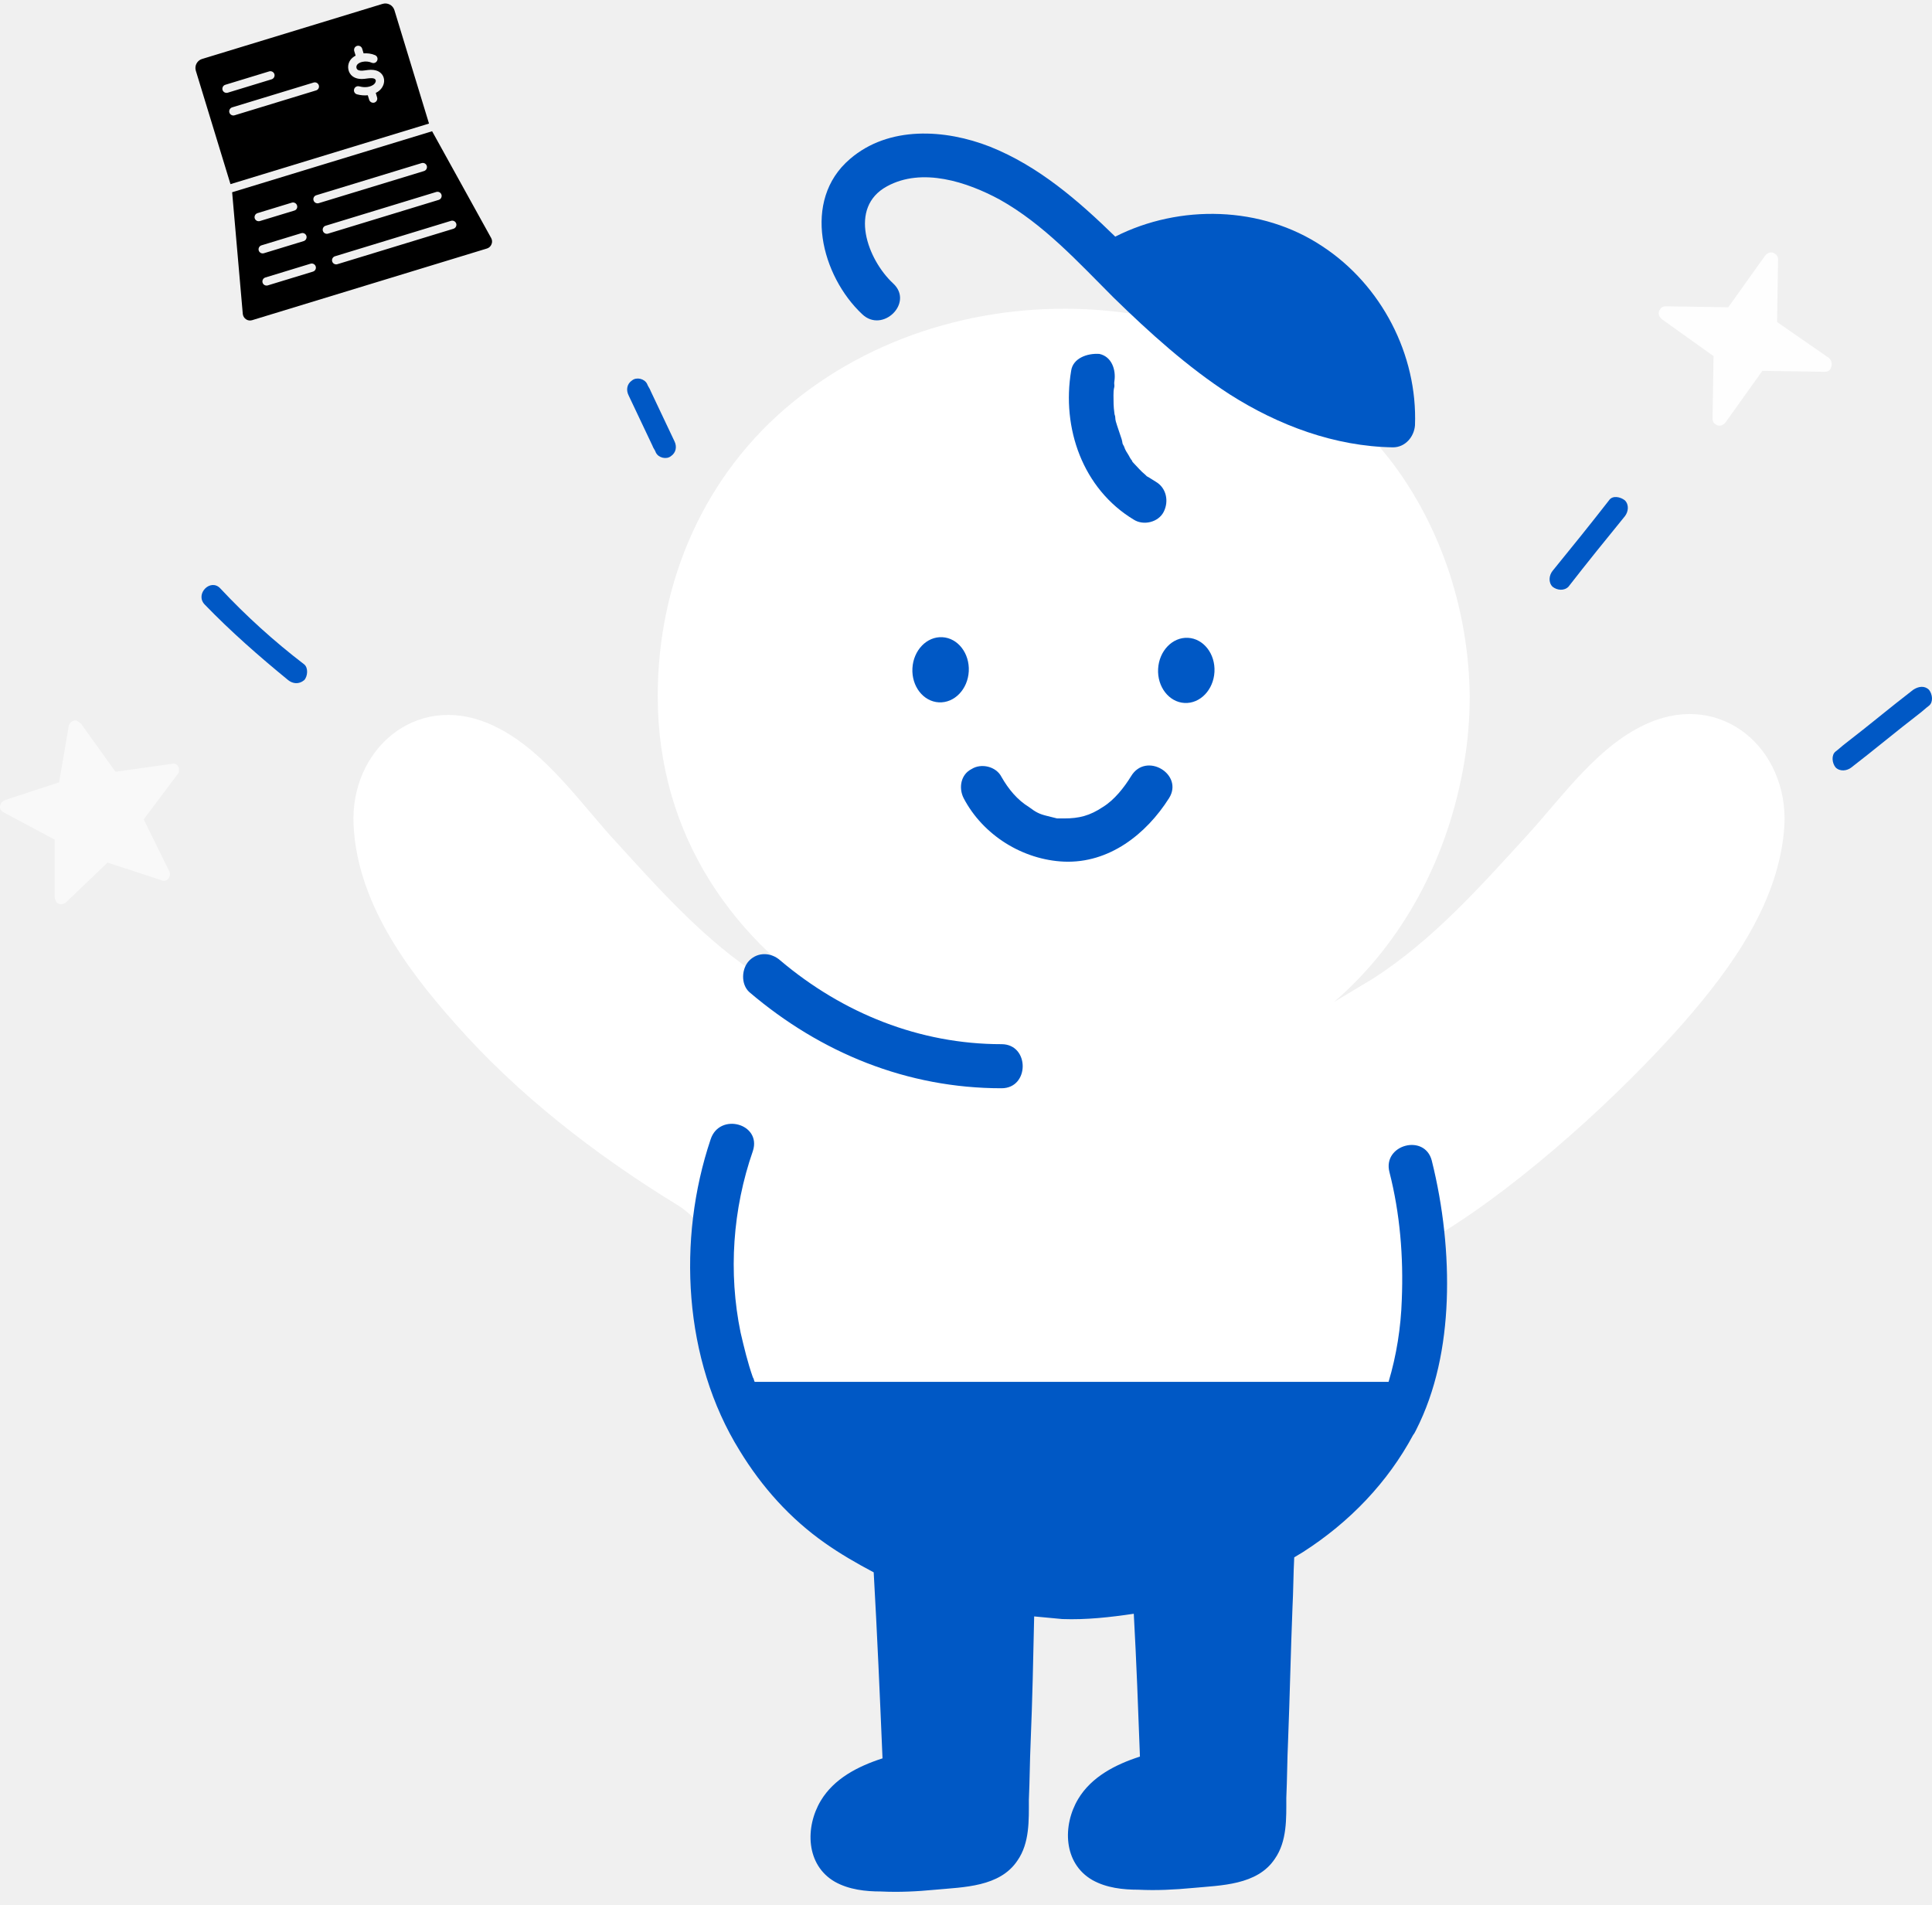
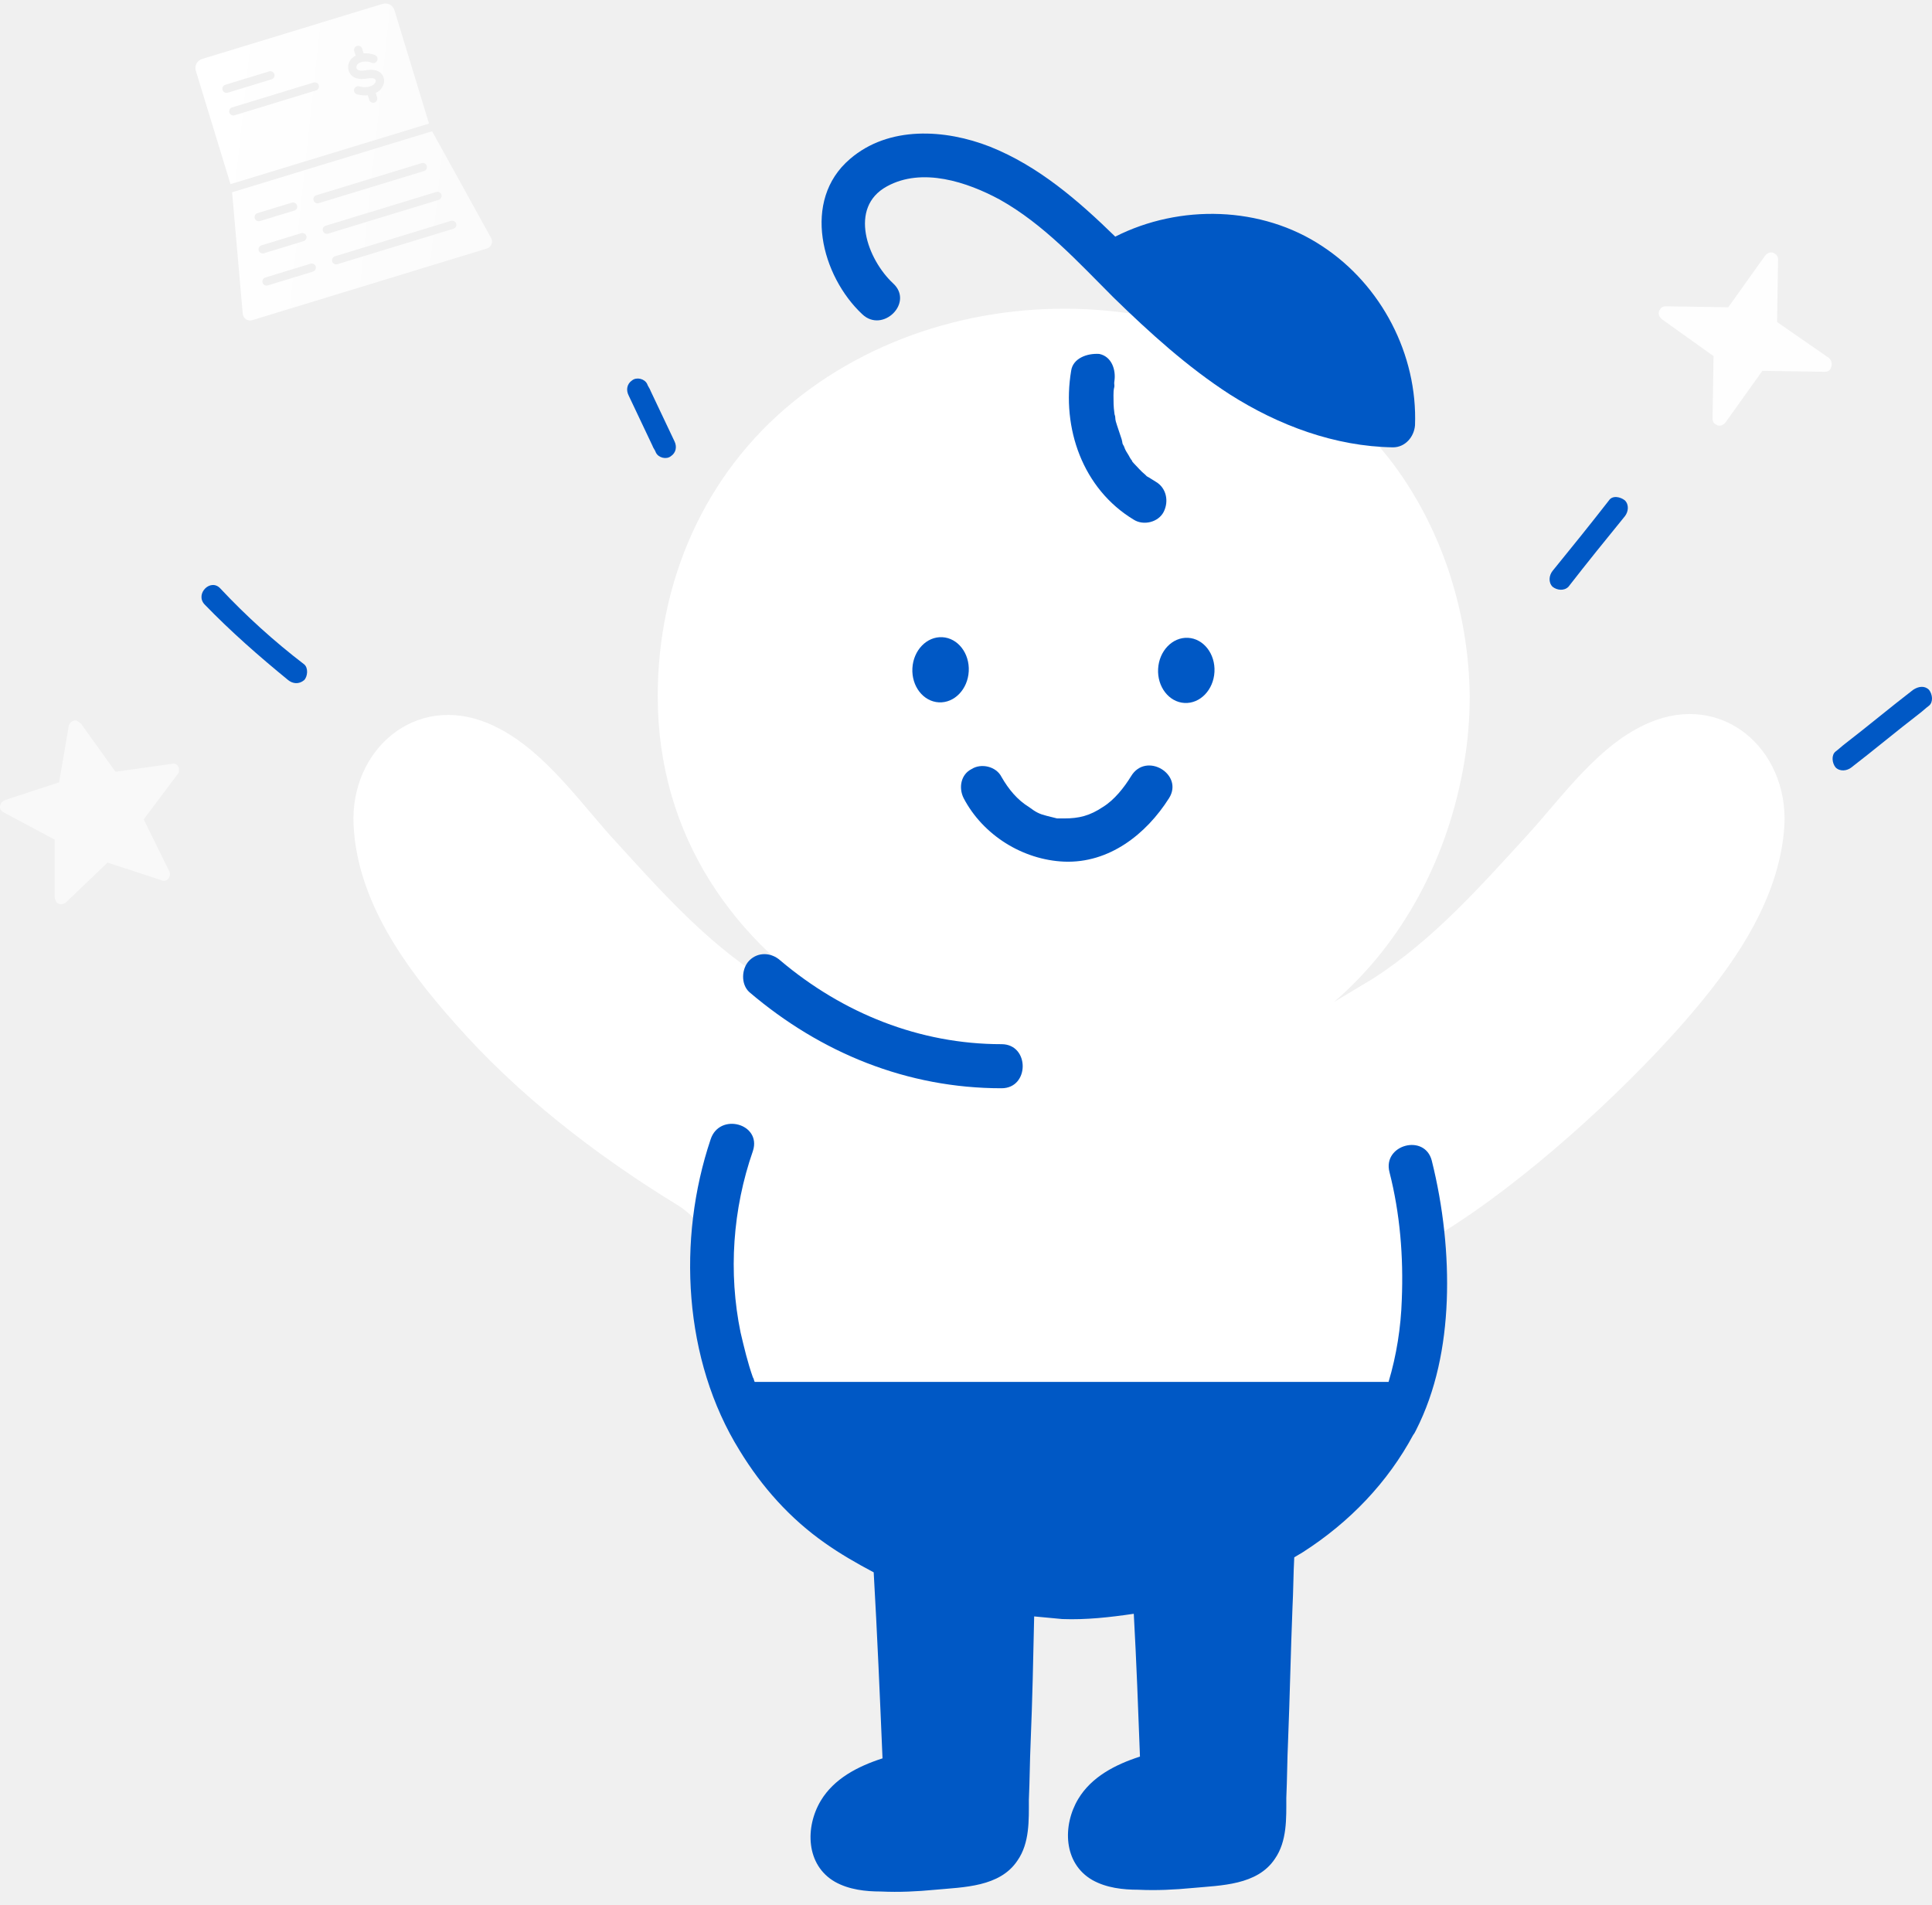
<svg xmlns="http://www.w3.org/2000/svg" width="71" height="70" viewBox="0 0 71 70" fill="none">
-   <path d="M60.62 26.553C58.773 27.331 57.445 29.243 56.149 30.668C54.399 32.58 52.682 34.524 50.479 35.949C49.993 36.241 49.507 36.532 49.021 36.824C51.548 34.653 53.233 31.511 53.816 27.979C53.946 27.201 54.011 26.392 54.011 25.581C53.978 22.568 53.039 19.555 51.257 17.125C46.202 10.322 35.608 9.512 29.16 14.76C25.888 17.417 24.171 21.37 24.171 25.581C24.171 30.733 26.99 34.686 31.04 37.116C30.78 37.148 30.521 37.18 30.262 37.213C29.517 36.824 28.772 36.435 28.091 35.982C25.888 34.589 24.171 32.612 22.422 30.701C21.125 29.243 19.797 27.363 17.95 26.586C15.261 25.452 12.864 27.558 12.993 30.312C13.123 33.066 14.84 35.496 16.687 37.569C19.02 40.226 21.871 42.429 24.884 44.276C26.471 45.248 26.18 46.933 26.342 48.52C26.374 48.812 26.666 51.598 26.925 51.598H51.548C52.132 49.265 52.261 47.192 52.099 45.41C52.358 45.442 52.52 45.572 52.974 45.313C55.987 43.466 59.551 40.226 61.884 37.569C63.698 35.496 65.415 33.066 65.577 30.312C65.707 27.526 63.309 25.42 60.62 26.553Z" fill="white" />
-   <path d="M35.602 24.668C35.636 24.007 35.201 23.446 34.629 23.416C34.057 23.386 33.566 23.898 33.531 24.559C33.496 25.22 33.931 25.78 34.503 25.81C35.075 25.84 35.567 25.329 35.602 24.668Z" fill="#0058C5" />
-   <path d="M44.631 24.69C44.666 24.029 44.23 23.469 43.658 23.439C43.087 23.409 42.595 23.92 42.56 24.581C42.525 25.242 42.961 25.803 43.532 25.833C44.104 25.863 44.596 25.351 44.631 24.69Z" fill="#0058C5" />
-   <path d="M35.413 29.331C36.125 30.692 37.583 31.599 39.106 31.664C40.758 31.729 42.119 30.66 42.962 29.331C43.512 28.457 42.119 27.614 41.569 28.521C41.309 28.943 40.953 29.396 40.532 29.655C40.046 29.979 39.657 30.076 39.106 30.076C39.041 30.076 38.977 30.076 38.944 30.076C39.041 30.076 38.879 30.076 38.847 30.076C38.717 30.044 38.588 30.012 38.458 29.979C38.199 29.915 38.069 29.85 37.81 29.655C37.389 29.396 37.065 29.007 36.806 28.554C36.611 28.165 36.061 28.035 35.704 28.262C35.315 28.457 35.218 28.943 35.413 29.331Z" fill="#0058C5" />
-   <path d="M48.599 9.053C46.363 7.562 43.35 7.497 40.985 8.696C39.624 7.368 38.166 6.104 36.384 5.391C34.732 4.743 32.658 4.614 31.233 5.845C29.451 7.368 30.196 10.154 31.686 11.547C32.431 12.26 33.598 11.126 32.82 10.413C31.881 9.538 31.168 7.627 32.593 6.849C33.889 6.137 35.542 6.687 36.74 7.335C38.36 8.243 39.624 9.636 40.92 10.932C42.248 12.228 43.642 13.491 45.197 14.496C46.979 15.63 49.052 16.407 51.191 16.439C51.644 16.439 51.968 16.051 52 15.63C52.098 13.038 50.769 10.478 48.599 9.053Z" fill="#0058C5" />
-   <path d="M39.365 13.622C39.009 15.728 39.787 17.963 41.666 19.097C42.022 19.324 42.573 19.195 42.767 18.806C42.962 18.417 42.864 17.931 42.476 17.704C42.379 17.64 42.314 17.607 42.217 17.542C42.152 17.51 42.119 17.477 42.184 17.542C42.152 17.51 42.119 17.477 42.087 17.445C41.925 17.316 41.795 17.154 41.666 17.024C41.633 16.991 41.536 16.862 41.666 17.024C41.633 16.991 41.601 16.959 41.601 16.927C41.536 16.862 41.504 16.765 41.439 16.668C41.374 16.57 41.342 16.506 41.309 16.408C41.277 16.343 41.245 16.311 41.245 16.246C41.245 16.214 41.18 16.052 41.245 16.214C41.18 16.02 41.115 15.825 41.05 15.631C41.018 15.534 40.985 15.436 40.985 15.339C40.985 15.274 40.953 15.242 40.953 15.177C40.953 15.08 40.953 15.112 40.953 15.177C40.92 14.95 40.92 14.756 40.92 14.529C40.92 14.432 40.92 14.335 40.953 14.205C40.953 14.173 40.953 14.108 40.953 14.076C40.92 14.27 40.953 14.043 40.953 14.011C41.018 13.59 40.856 13.104 40.402 13.006C39.949 12.974 39.43 13.168 39.365 13.622Z" fill="#0058C5" />
-   <path d="M27.54 36.461C30.164 38.696 33.339 39.992 36.806 39.992C37.843 39.992 37.843 38.372 36.806 38.372C33.793 38.372 30.974 37.238 28.674 35.294C28.35 35.003 27.864 34.971 27.54 35.294C27.248 35.586 27.216 36.169 27.54 36.461Z" fill="#0058C5" />
-   <path d="M52.617 42.65C52.357 41.646 50.802 42.067 51.061 43.072C51.45 44.594 51.58 46.182 51.515 47.769C51.483 48.774 51.321 49.81 51.029 50.782C47.141 50.782 43.253 50.782 39.398 50.782C35.51 50.782 31.622 50.782 27.734 50.782C27.702 50.718 27.702 50.653 27.669 50.62C27.475 50.07 27.345 49.519 27.216 48.968C26.762 46.765 26.924 44.432 27.669 42.294C27.993 41.29 26.438 40.868 26.114 41.873C24.883 45.534 25.11 49.972 27.183 53.31C27.993 54.638 29.03 55.804 30.326 56.712C30.877 57.1 31.492 57.457 32.108 57.781C32.237 60.049 32.335 62.317 32.432 64.617C31.525 64.909 30.65 65.362 30.164 66.172C29.581 67.144 29.613 68.537 30.682 69.153C31.201 69.444 31.816 69.509 32.367 69.509C33.047 69.542 33.695 69.509 34.376 69.444C35.413 69.347 36.741 69.347 37.389 68.375C37.843 67.727 37.81 66.885 37.81 66.14C37.843 65.427 37.843 64.746 37.875 64.034C37.94 62.479 37.972 60.956 38.005 59.401C38.361 59.433 38.685 59.465 39.041 59.498C39.916 59.53 40.791 59.433 41.666 59.303C41.763 61.053 41.828 62.803 41.892 64.552C40.985 64.844 40.111 65.297 39.624 66.107C39.041 67.079 39.074 68.472 40.143 69.088C40.661 69.38 41.277 69.444 41.828 69.444C42.508 69.477 43.156 69.444 43.836 69.38C44.873 69.282 46.202 69.282 46.849 68.31C47.303 67.662 47.271 66.82 47.271 66.075C47.303 65.362 47.303 64.682 47.336 63.969C47.4 62.349 47.433 60.697 47.498 59.077C47.53 58.461 47.53 57.846 47.562 57.23C47.66 57.165 47.789 57.1 47.886 57.035C49.603 55.934 50.997 54.476 51.936 52.727C51.968 52.694 52.001 52.629 52.033 52.565C52.779 51.106 53.102 49.454 53.167 47.802C53.232 46.117 53.038 44.335 52.617 42.65Z" fill="#0058C5" />
-   <path d="M18.05 8.747L15.88 4.823L8.531 7.065L8.922 11.533C8.929 11.613 8.972 11.685 9.039 11.732C9.105 11.778 9.189 11.79 9.266 11.766L17.893 9.133C17.971 9.11 18.033 9.052 18.062 8.978C18.095 8.903 18.09 8.818 18.05 8.747ZM11.623 7.175L15.494 5.994C15.574 5.97 15.659 6.015 15.684 6.095C15.708 6.175 15.664 6.259 15.584 6.285L11.713 7.466C11.633 7.489 11.549 7.445 11.523 7.365C11.497 7.284 11.543 7.199 11.623 7.175ZM11.965 8.296L16.034 7.054C16.114 7.03 16.198 7.074 16.224 7.154C16.248 7.235 16.204 7.319 16.124 7.345L12.056 8.586C11.976 8.61 11.892 8.566 11.866 8.486C11.841 8.406 11.885 8.32 11.965 8.296ZM11.502 9.981L9.84 10.488C9.76 10.512 9.675 10.468 9.65 10.388C9.626 10.308 9.67 10.223 9.75 10.198L11.412 9.691C11.492 9.667 11.577 9.711 11.602 9.791C11.628 9.871 11.582 9.956 11.502 9.981ZM11.16 8.86L9.698 9.306C9.618 9.33 9.534 9.286 9.508 9.206C9.485 9.126 9.529 9.041 9.609 9.016L11.071 8.57C11.151 8.546 11.235 8.59 11.261 8.67C11.284 8.75 11.24 8.835 11.16 8.86ZM10.817 7.738L9.551 8.123C9.471 8.147 9.387 8.103 9.361 8.023C9.338 7.943 9.382 7.858 9.462 7.833L10.725 7.447C10.805 7.424 10.89 7.468 10.915 7.548C10.943 7.629 10.899 7.714 10.817 7.738ZM16.666 8.406L12.398 9.709C12.318 9.733 12.234 9.689 12.208 9.609C12.184 9.528 12.229 9.444 12.309 9.418L16.576 8.115C16.656 8.092 16.74 8.136 16.766 8.216C16.79 8.296 16.745 8.38 16.666 8.406Z" fill="url(#paint0_linear_933_82877)" />
-   <path d="M14.324 0.168C14.243 0.125 14.15 0.116 14.062 0.142L7.426 2.167C7.337 2.193 7.266 2.254 7.222 2.335C7.179 2.415 7.17 2.508 7.196 2.597L8.47 6.767L15.766 4.541L14.494 0.371C14.465 0.283 14.406 0.21 14.324 0.168ZM8.279 3.116L9.894 2.623C9.974 2.6 10.058 2.644 10.084 2.724C10.108 2.804 10.063 2.888 9.984 2.914L8.368 3.407C8.288 3.43 8.204 3.386 8.178 3.306C8.155 3.226 8.199 3.14 8.279 3.116ZM11.617 3.322L8.62 4.237C8.54 4.261 8.456 4.216 8.43 4.137C8.406 4.056 8.451 3.972 8.53 3.946L11.526 3.033C11.606 3.009 11.69 3.054 11.716 3.134C11.741 3.214 11.697 3.298 11.617 3.322ZM14.116 2.991C14.107 3.141 14.016 3.289 13.875 3.378C13.853 3.391 13.831 3.403 13.809 3.414L13.858 3.58C13.882 3.66 13.838 3.744 13.758 3.77C13.678 3.793 13.594 3.749 13.568 3.669L13.516 3.501C13.391 3.513 13.257 3.504 13.121 3.467C13.039 3.446 12.991 3.362 13.013 3.282C13.034 3.2 13.118 3.152 13.198 3.173C13.312 3.203 13.528 3.238 13.71 3.123C13.767 3.087 13.807 3.027 13.81 2.976C13.813 2.913 13.758 2.89 13.736 2.884C13.706 2.875 13.673 2.871 13.63 2.873C13.58 2.873 13.532 2.88 13.482 2.886C13.427 2.894 13.37 2.901 13.315 2.902C13.14 2.908 12.995 2.855 12.902 2.754C12.77 2.609 12.757 2.372 12.875 2.207C12.923 2.14 12.991 2.086 13.069 2.044L13.018 1.877C12.995 1.797 13.039 1.712 13.119 1.687C13.199 1.663 13.283 1.707 13.309 1.787L13.362 1.961C13.506 1.95 13.653 1.971 13.782 2.026C13.86 2.058 13.895 2.148 13.861 2.226C13.827 2.304 13.739 2.339 13.661 2.305C13.557 2.259 13.435 2.248 13.317 2.273C13.231 2.292 13.16 2.331 13.122 2.382C13.087 2.431 13.088 2.505 13.125 2.548C13.156 2.582 13.222 2.599 13.302 2.597C13.347 2.596 13.393 2.588 13.44 2.583C13.498 2.574 13.56 2.567 13.625 2.565C13.697 2.564 13.761 2.573 13.819 2.589C14.009 2.641 14.127 2.804 14.116 2.991Z" fill="url(#paint1_linear_933_82877)" />
-   <path opacity="0.9" d="M67.216 13.157L65.307 11.833L65.343 9.529C65.343 9.457 65.314 9.37 65.227 9.326C65.126 9.239 64.967 9.267 64.865 9.397L63.512 11.291L61.208 11.256C61.136 11.256 61.049 11.284 61.005 11.371C60.918 11.472 60.947 11.632 61.077 11.734L62.971 13.087L62.935 15.39C62.935 15.463 62.964 15.55 63.051 15.594C63.152 15.681 63.311 15.652 63.413 15.522L64.766 13.628L67.07 13.664C67.142 13.664 67.229 13.635 67.273 13.548C67.346 13.403 67.317 13.244 67.216 13.157Z" fill="white" />
+   <path d="M60.62 26.553C58.773 27.331 57.445 29.242 56.149 30.668C54.399 32.579 52.682 34.523 50.479 35.949C49.993 36.24 49.507 36.532 49.021 36.824C51.548 34.653 53.233 31.51 53.816 27.979C53.946 27.201 54.011 26.391 54.011 25.581C53.978 22.568 53.038 19.555 51.257 17.125C46.202 10.321 35.608 9.511 29.16 14.76C25.888 17.417 24.171 21.369 24.171 25.581C24.171 30.733 26.99 34.685 31.04 37.115C30.78 37.148 30.521 37.18 30.262 37.212C29.517 36.824 28.772 36.435 28.091 35.981C25.888 34.588 24.171 32.612 22.421 30.7C21.125 29.242 19.797 27.363 17.95 26.586C15.261 25.452 12.864 27.558 12.993 30.311C13.123 33.065 14.84 35.495 16.687 37.569C19.019 40.226 21.87 42.429 24.884 44.276C26.471 45.248 26.18 46.932 26.342 48.52C26.374 48.811 26.666 51.598 26.925 51.598H51.548C52.131 49.265 52.261 47.191 52.099 45.41C52.358 45.442 52.52 45.571 52.974 45.312C55.987 43.465 59.551 40.226 61.883 37.569C63.698 35.495 65.415 33.065 65.577 30.311C65.707 27.525 63.309 25.419 60.62 26.553Z" fill="white" />
+   <path d="M35.601 24.668C35.636 24.006 35.2 23.446 34.629 23.416C34.057 23.386 33.565 23.897 33.53 24.558C33.495 25.22 33.931 25.78 34.503 25.81C35.074 25.84 35.566 25.329 35.601 24.668Z" fill="#0058C5" />
+   <path d="M44.631 24.691C44.666 24.029 44.23 23.469 43.659 23.439C43.087 23.409 42.595 23.92 42.56 24.581C42.525 25.243 42.961 25.803 43.532 25.833C44.104 25.863 44.596 25.352 44.631 24.691Z" fill="#0058C5" />
+   <path d="M35.413 29.331C36.126 30.692 37.584 31.599 39.107 31.664C40.759 31.729 42.12 30.66 42.962 29.331C43.513 28.456 42.12 27.614 41.569 28.521C41.31 28.942 40.953 29.396 40.532 29.655C40.046 29.979 39.657 30.076 39.107 30.076C39.042 30.076 38.977 30.076 38.945 30.076C39.042 30.076 38.88 30.076 38.847 30.076C38.718 30.044 38.588 30.012 38.459 29.979C38.199 29.914 38.07 29.849 37.811 29.655C37.389 29.396 37.066 29.007 36.806 28.553C36.612 28.165 36.061 28.035 35.705 28.262C35.316 28.456 35.219 28.942 35.413 29.331Z" fill="#0058C5" />
+   <path d="M48.599 9.052C46.363 7.562 43.35 7.497 40.985 8.696C39.624 7.368 38.166 6.104 36.384 5.391C34.732 4.743 32.658 4.614 31.233 5.845C29.451 7.368 30.196 10.154 31.687 11.547C32.432 12.26 33.598 11.126 32.821 10.413C31.881 9.538 31.168 7.627 32.594 6.849C33.89 6.136 35.542 6.687 36.741 7.335C38.361 8.242 39.624 9.636 40.92 10.931C42.249 12.227 43.642 13.491 45.197 14.495C46.979 15.629 49.053 16.407 51.191 16.439C51.644 16.439 51.968 16.051 52.001 15.629C52.098 13.037 50.77 10.478 48.599 9.052Z" fill="#0058C5" />
+   <path d="M39.365 13.622C39.009 15.728 39.786 17.964 41.665 19.098C42.022 19.325 42.572 19.195 42.767 18.806C42.961 18.417 42.864 17.931 42.475 17.704C42.378 17.64 42.313 17.607 42.216 17.543C42.151 17.51 42.119 17.478 42.184 17.543C42.151 17.51 42.119 17.478 42.087 17.445C41.925 17.316 41.795 17.154 41.665 17.024C41.633 16.992 41.536 16.862 41.665 17.024C41.633 16.992 41.6 16.959 41.6 16.927C41.536 16.862 41.503 16.765 41.438 16.668C41.374 16.57 41.341 16.506 41.309 16.409C41.276 16.344 41.244 16.311 41.244 16.247C41.244 16.214 41.179 16.052 41.244 16.214C41.179 16.02 41.114 15.825 41.05 15.631C41.017 15.534 40.985 15.437 40.985 15.339C40.985 15.275 40.953 15.242 40.953 15.177C40.953 15.08 40.953 15.113 40.953 15.177C40.92 14.951 40.92 14.756 40.92 14.529C40.92 14.432 40.92 14.335 40.953 14.205C40.953 14.173 40.953 14.108 40.953 14.076C40.92 14.27 40.953 14.043 40.953 14.011C41.017 13.59 40.855 13.104 40.402 13.007C39.948 12.974 39.43 13.169 39.365 13.622Z" fill="#0058C5" />
+   <path d="M27.54 36.461C30.164 38.696 33.339 39.992 36.806 39.992C37.843 39.992 37.843 38.372 36.806 38.372C33.793 38.372 30.974 37.238 28.674 35.294C28.35 35.003 27.864 34.97 27.54 35.294C27.248 35.586 27.216 36.169 27.54 36.461Z" fill="#0058C5" />
+   <path d="M52.617 42.651C52.358 41.646 50.803 42.068 51.062 43.072C51.451 44.595 51.58 46.182 51.515 47.77C51.483 48.774 51.321 49.811 51.029 50.783C47.142 50.783 43.254 50.783 39.398 50.783C35.51 50.783 31.622 50.783 27.734 50.783C27.702 50.718 27.702 50.653 27.67 50.621C27.475 50.07 27.346 49.519 27.216 48.968C26.762 46.765 26.924 44.433 27.67 42.294C27.994 41.29 26.438 40.869 26.114 41.873C24.883 45.534 25.11 49.973 27.184 53.31C27.994 54.638 29.03 55.805 30.326 56.712C30.877 57.101 31.493 57.457 32.108 57.781C32.238 60.049 32.335 62.317 32.432 64.617C31.525 64.909 30.65 65.362 30.164 66.172C29.581 67.144 29.614 68.538 30.683 69.153C31.201 69.445 31.817 69.51 32.367 69.51C33.048 69.542 33.696 69.51 34.376 69.445C35.413 69.348 36.741 69.348 37.389 68.376C37.843 67.728 37.81 66.885 37.81 66.14C37.843 65.427 37.843 64.747 37.875 64.034C37.94 62.479 37.972 60.956 38.005 59.401C38.361 59.433 38.685 59.466 39.042 59.498C39.916 59.531 40.791 59.433 41.666 59.304C41.763 61.053 41.828 62.803 41.893 64.552C40.986 64.844 40.111 65.298 39.625 66.108C39.042 67.08 39.074 68.473 40.143 69.088C40.662 69.38 41.277 69.445 41.828 69.445C42.508 69.477 43.156 69.445 43.837 69.38C44.874 69.283 46.202 69.283 46.85 68.311C47.303 67.663 47.271 66.82 47.271 66.075C47.303 65.362 47.303 64.682 47.336 63.969C47.401 62.349 47.433 60.697 47.498 59.077C47.53 58.462 47.53 57.846 47.563 57.23C47.66 57.166 47.789 57.101 47.887 57.036C49.604 55.934 50.997 54.476 51.937 52.727C51.969 52.694 52.001 52.63 52.034 52.565C52.779 51.107 53.103 49.455 53.168 47.802C53.233 46.117 53.038 44.335 52.617 42.651Z" fill="#0058C5" />
+   <path d="M18.049 8.748L15.88 4.823L8.53 7.066L8.921 11.533C8.929 11.613 8.972 11.686 9.038 11.732C9.105 11.778 9.189 11.79 9.266 11.767L17.893 9.134C17.971 9.11 18.033 9.053 18.062 8.979C18.095 8.903 18.09 8.819 18.049 8.748ZM11.623 7.176L15.494 5.995C15.574 5.971 15.658 6.015 15.684 6.095C15.708 6.175 15.663 6.26 15.584 6.285L11.713 7.466C11.633 7.49 11.548 7.446 11.523 7.366C11.497 7.284 11.543 7.199 11.623 7.176ZM11.965 8.297L16.034 7.054C16.114 7.031 16.198 7.075 16.224 7.155C16.247 7.235 16.203 7.319 16.123 7.345L12.056 8.587C11.976 8.611 11.892 8.566 11.866 8.486C11.841 8.407 11.885 8.32 11.965 8.297ZM11.502 9.982L9.839 10.489C9.759 10.513 9.675 10.468 9.649 10.389C9.626 10.308 9.67 10.224 9.75 10.198L11.412 9.691C11.492 9.667 11.576 9.712 11.602 9.791C11.627 9.871 11.581 9.956 11.502 9.982ZM11.16 8.861L9.698 9.307C9.618 9.331 9.534 9.286 9.508 9.206C9.484 9.126 9.528 9.042 9.608 9.016L11.07 8.57C11.15 8.546 11.235 8.591 11.26 8.671C11.284 8.751 11.24 8.835 11.16 8.861ZM10.816 7.738L9.551 8.124C9.471 8.147 9.387 8.103 9.361 8.023C9.337 7.943 9.382 7.859 9.461 7.833L10.725 7.448C10.805 7.424 10.89 7.468 10.915 7.548C10.943 7.63 10.898 7.714 10.816 7.738ZM16.665 8.406L12.398 9.709C12.318 9.733 12.233 9.689 12.208 9.609C12.184 9.529 12.228 9.444 12.308 9.419L16.576 8.116C16.656 8.092 16.74 8.136 16.766 8.216C16.789 8.296 16.745 8.381 16.665 8.406Z" fill="url(#paint0_linear_1400_74500)" />
+   <path d="M14.324 0.168C14.243 0.125 14.15 0.116 14.062 0.142L7.426 2.167C7.337 2.193 7.266 2.254 7.222 2.335C7.179 2.415 7.17 2.508 7.196 2.597L8.47 6.767L15.766 4.541L14.494 0.371C14.465 0.283 14.406 0.21 14.324 0.168ZM8.279 3.116L9.894 2.623C9.974 2.6 10.058 2.644 10.084 2.724C10.108 2.804 10.063 2.888 9.984 2.914L8.368 3.407C8.288 3.43 8.204 3.386 8.178 3.306C8.155 3.226 8.199 3.14 8.279 3.116ZM11.617 3.322L8.62 4.237C8.54 4.261 8.456 4.217 8.43 4.137C8.406 4.057 8.451 3.972 8.53 3.947L11.526 3.033C11.606 3.01 11.69 3.054 11.716 3.134C11.741 3.214 11.697 3.298 11.617 3.322ZM14.116 2.991C14.107 3.142 14.016 3.289 13.875 3.378C13.853 3.391 13.831 3.403 13.809 3.414L13.858 3.58C13.882 3.66 13.838 3.744 13.758 3.77C13.678 3.794 13.594 3.749 13.568 3.669L13.516 3.501C13.391 3.513 13.257 3.504 13.121 3.467C13.039 3.446 12.991 3.362 13.013 3.282C13.034 3.2 13.118 3.152 13.198 3.174C13.312 3.204 13.528 3.238 13.71 3.123C13.767 3.087 13.807 3.027 13.81 2.976C13.813 2.913 13.758 2.89 13.736 2.884C13.706 2.875 13.673 2.871 13.63 2.873C13.58 2.873 13.532 2.881 13.482 2.886C13.427 2.895 13.37 2.901 13.315 2.902C13.14 2.908 12.995 2.855 12.902 2.754C12.77 2.609 12.757 2.373 12.875 2.207C12.923 2.141 12.991 2.086 13.069 2.044L13.018 1.877C12.995 1.797 13.039 1.713 13.119 1.687C13.199 1.663 13.283 1.707 13.309 1.787L13.362 1.961C13.506 1.95 13.653 1.971 13.782 2.026C13.86 2.058 13.895 2.148 13.861 2.226C13.827 2.304 13.739 2.339 13.661 2.305C13.557 2.259 13.435 2.248 13.317 2.273C13.231 2.292 13.16 2.331 13.122 2.382C13.087 2.431 13.088 2.505 13.125 2.548C13.156 2.582 13.222 2.6 13.302 2.597C13.347 2.596 13.393 2.589 13.44 2.583C13.498 2.575 13.56 2.567 13.625 2.565C13.697 2.564 13.761 2.573 13.819 2.589C14.009 2.641 14.127 2.804 14.116 2.991Z" fill="url(#paint1_linear_1400_74500)" />
+   <path opacity="0.9" d="M67.216 13.157L65.307 11.833L65.343 9.529C65.343 9.456 65.314 9.369 65.227 9.326C65.126 9.239 64.967 9.267 64.865 9.397L63.512 11.291L61.208 11.256C61.136 11.256 61.049 11.284 61.005 11.371C60.918 11.472 60.947 11.632 61.077 11.734L62.971 13.086L62.935 15.39C62.935 15.463 62.964 15.55 63.051 15.593C63.152 15.681 63.311 15.652 63.413 15.522L64.766 13.628L67.07 13.663C67.142 13.664 67.229 13.635 67.273 13.548C67.346 13.403 67.317 13.244 67.216 13.157Z" fill="white" />
  <path opacity="0.6" d="M3.013 26.644L4.244 28.361L6.318 28.069C6.447 28.037 6.577 28.134 6.577 28.264C6.577 28.329 6.577 28.393 6.545 28.426L5.281 30.111L6.221 32.022C6.285 32.152 6.221 32.281 6.123 32.346C6.059 32.379 5.994 32.379 5.929 32.346L3.953 31.698L2.43 33.156C2.333 33.253 2.171 33.253 2.074 33.156C2.041 33.091 2.009 33.026 2.009 32.962V30.856L0.13 29.851C0 29.787 -0.032 29.657 0.032 29.527C0.065 29.463 0.13 29.43 0.194 29.398L2.171 28.75L2.527 26.676C2.56 26.547 2.689 26.45 2.819 26.482C2.916 26.547 2.981 26.579 3.013 26.644Z" fill="white" />
-   <path d="M7.516 22.209C8.487 23.214 9.524 24.121 10.593 24.996C10.755 25.125 10.982 25.158 11.177 24.996C11.306 24.866 11.339 24.542 11.177 24.413C10.075 23.57 9.038 22.631 8.099 21.626C7.742 21.238 7.159 21.821 7.516 22.209Z" fill="#0058C5" />
-   <path d="M23.1 14.528C23.392 15.144 23.683 15.759 23.975 16.375C24.007 16.472 24.072 16.537 24.104 16.634C24.201 16.829 24.493 16.893 24.655 16.764C24.849 16.634 24.882 16.407 24.785 16.213C24.493 15.598 24.201 14.982 23.91 14.366C23.878 14.269 23.813 14.204 23.78 14.107C23.683 13.913 23.392 13.848 23.23 13.978C23.035 14.107 23.003 14.334 23.1 14.528Z" fill="#0058C5" />
-   <path d="M59.13 18.387C58.449 19.262 57.769 20.105 57.056 20.979C56.926 21.141 56.894 21.401 57.056 21.562C57.218 21.692 57.477 21.724 57.639 21.562C58.319 20.688 59 19.845 59.713 18.971C59.842 18.808 59.875 18.549 59.713 18.387C59.551 18.258 59.259 18.193 59.13 18.387Z" fill="#0058C5" />
-   <path d="M68.039 28.201C68.881 27.553 69.691 26.873 70.534 26.225C70.663 26.128 70.761 26.03 70.89 25.933C71.052 25.803 71.02 25.512 70.89 25.35C70.728 25.188 70.501 25.22 70.307 25.35C69.465 25.998 68.655 26.678 67.812 27.326C67.683 27.424 67.585 27.521 67.456 27.618C67.294 27.747 67.326 28.039 67.456 28.201C67.618 28.363 67.877 28.331 68.039 28.201Z" fill="#0058C5" />
+   <path d="M7.515 22.209C8.487 23.214 9.524 24.121 10.593 24.995C10.755 25.125 10.982 25.157 11.176 24.995C11.306 24.866 11.338 24.542 11.176 24.412C10.075 23.57 9.038 22.63 8.098 21.626C7.742 21.237 7.159 21.82 7.515 22.209Z" fill="#0058C5" />
+   <path d="M23.1 14.528C23.392 15.144 23.684 15.76 23.975 16.375C24.008 16.472 24.072 16.537 24.105 16.634C24.202 16.829 24.494 16.894 24.655 16.764C24.85 16.634 24.882 16.408 24.785 16.213C24.494 15.598 24.202 14.982 23.91 14.367C23.878 14.269 23.813 14.204 23.781 14.107C23.684 13.913 23.392 13.848 23.23 13.978C23.036 14.107 23.003 14.334 23.1 14.528Z" fill="#0058C5" />
+   <path d="M59.129 18.388C58.449 19.262 57.769 20.105 57.056 20.98C56.926 21.142 56.894 21.401 57.056 21.563C57.218 21.692 57.477 21.725 57.639 21.563C58.319 20.688 59 19.846 59.713 18.971C59.842 18.809 59.875 18.55 59.713 18.388C59.551 18.258 59.259 18.193 59.129 18.388Z" fill="#0058C5" />
+   <path d="M68.039 28.201C68.881 27.553 69.691 26.873 70.534 26.225C70.663 26.128 70.76 26.03 70.89 25.933C71.052 25.804 71.02 25.512 70.89 25.35C70.728 25.188 70.501 25.221 70.307 25.35C69.464 25.998 68.654 26.678 67.812 27.326C67.683 27.424 67.585 27.521 67.456 27.618C67.294 27.748 67.326 28.039 67.456 28.201C67.618 28.363 67.877 28.331 68.039 28.201Z" fill="#0058C5" />
  <defs>
-     <linearGradient id="paint0_linear_933_82877" x1="7.294" y1="7.736" x2="25.779" y2="9.728" gradientUnits="userSpaceOnUse">
-       <stop stopColor="white" />
-       <stop offset="1" stopColor="white" stopOpacity="0.5" />
+     <linearGradient id="paint0_linear_1400_74500" x1="7.294" y1="7.736" x2="25.779" y2="9.729" gradientUnits="userSpaceOnUse">
+       <stop stop-color="white" />
+       <stop offset="1" stop-color="white" stop-opacity="0.5" />
    </linearGradient>
-     <linearGradient id="paint1_linear_933_82877" x1="7.797" y1="3.067" x2="26.282" y2="5.059" gradientUnits="userSpaceOnUse">
-       <stop stopColor="white" />
-       <stop offset="1" stopColor="white" stopOpacity="0.5" />
+     <linearGradient id="paint1_linear_1400_74500" x1="7.797" y1="3.067" x2="26.282" y2="5.06" gradientUnits="userSpaceOnUse">
+       <stop stop-color="white" />
+       <stop offset="1" stop-color="white" stop-opacity="0.5" />
    </linearGradient>
  </defs>
</svg>
